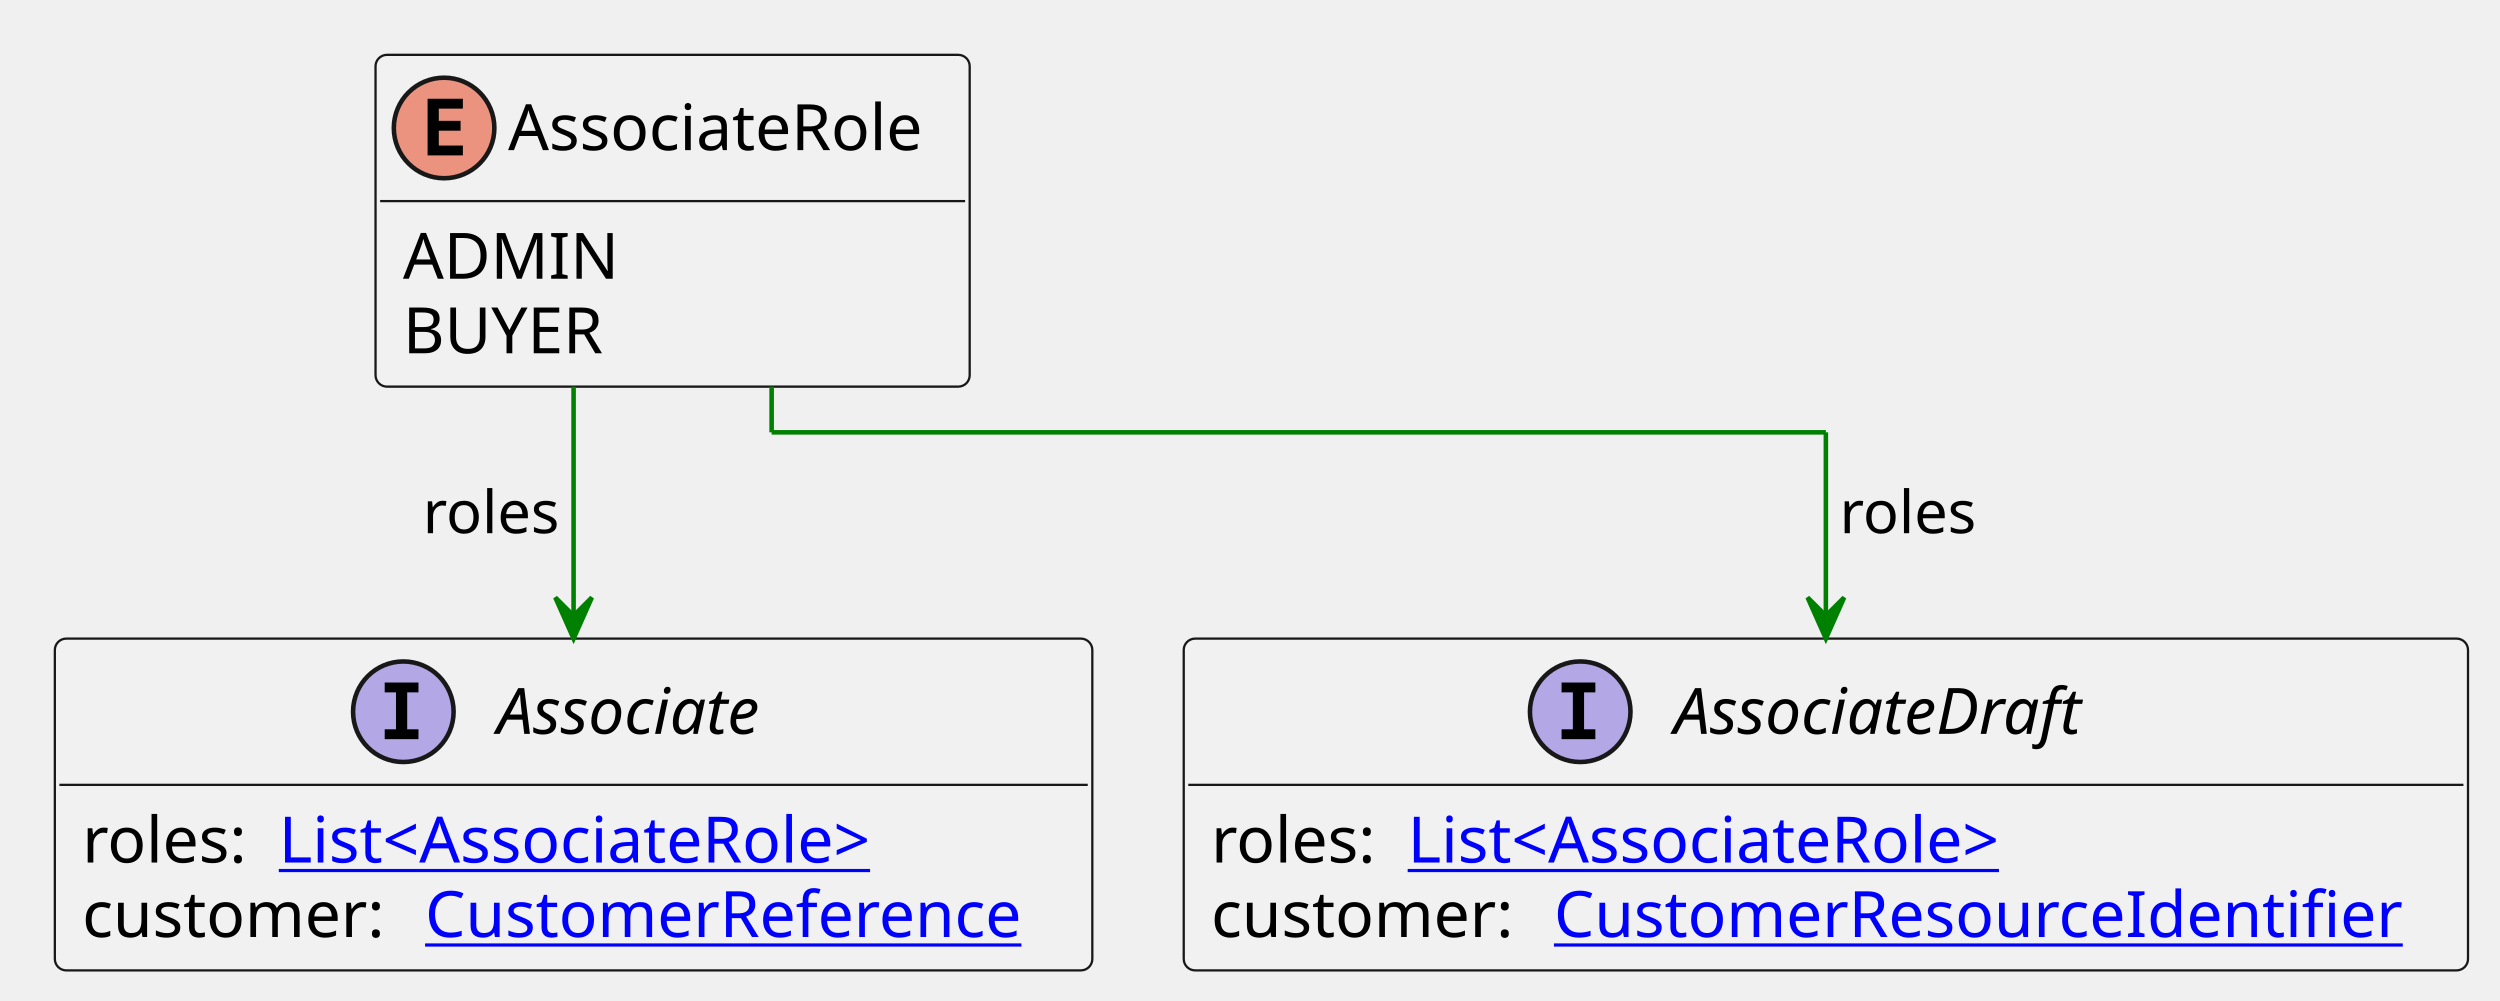
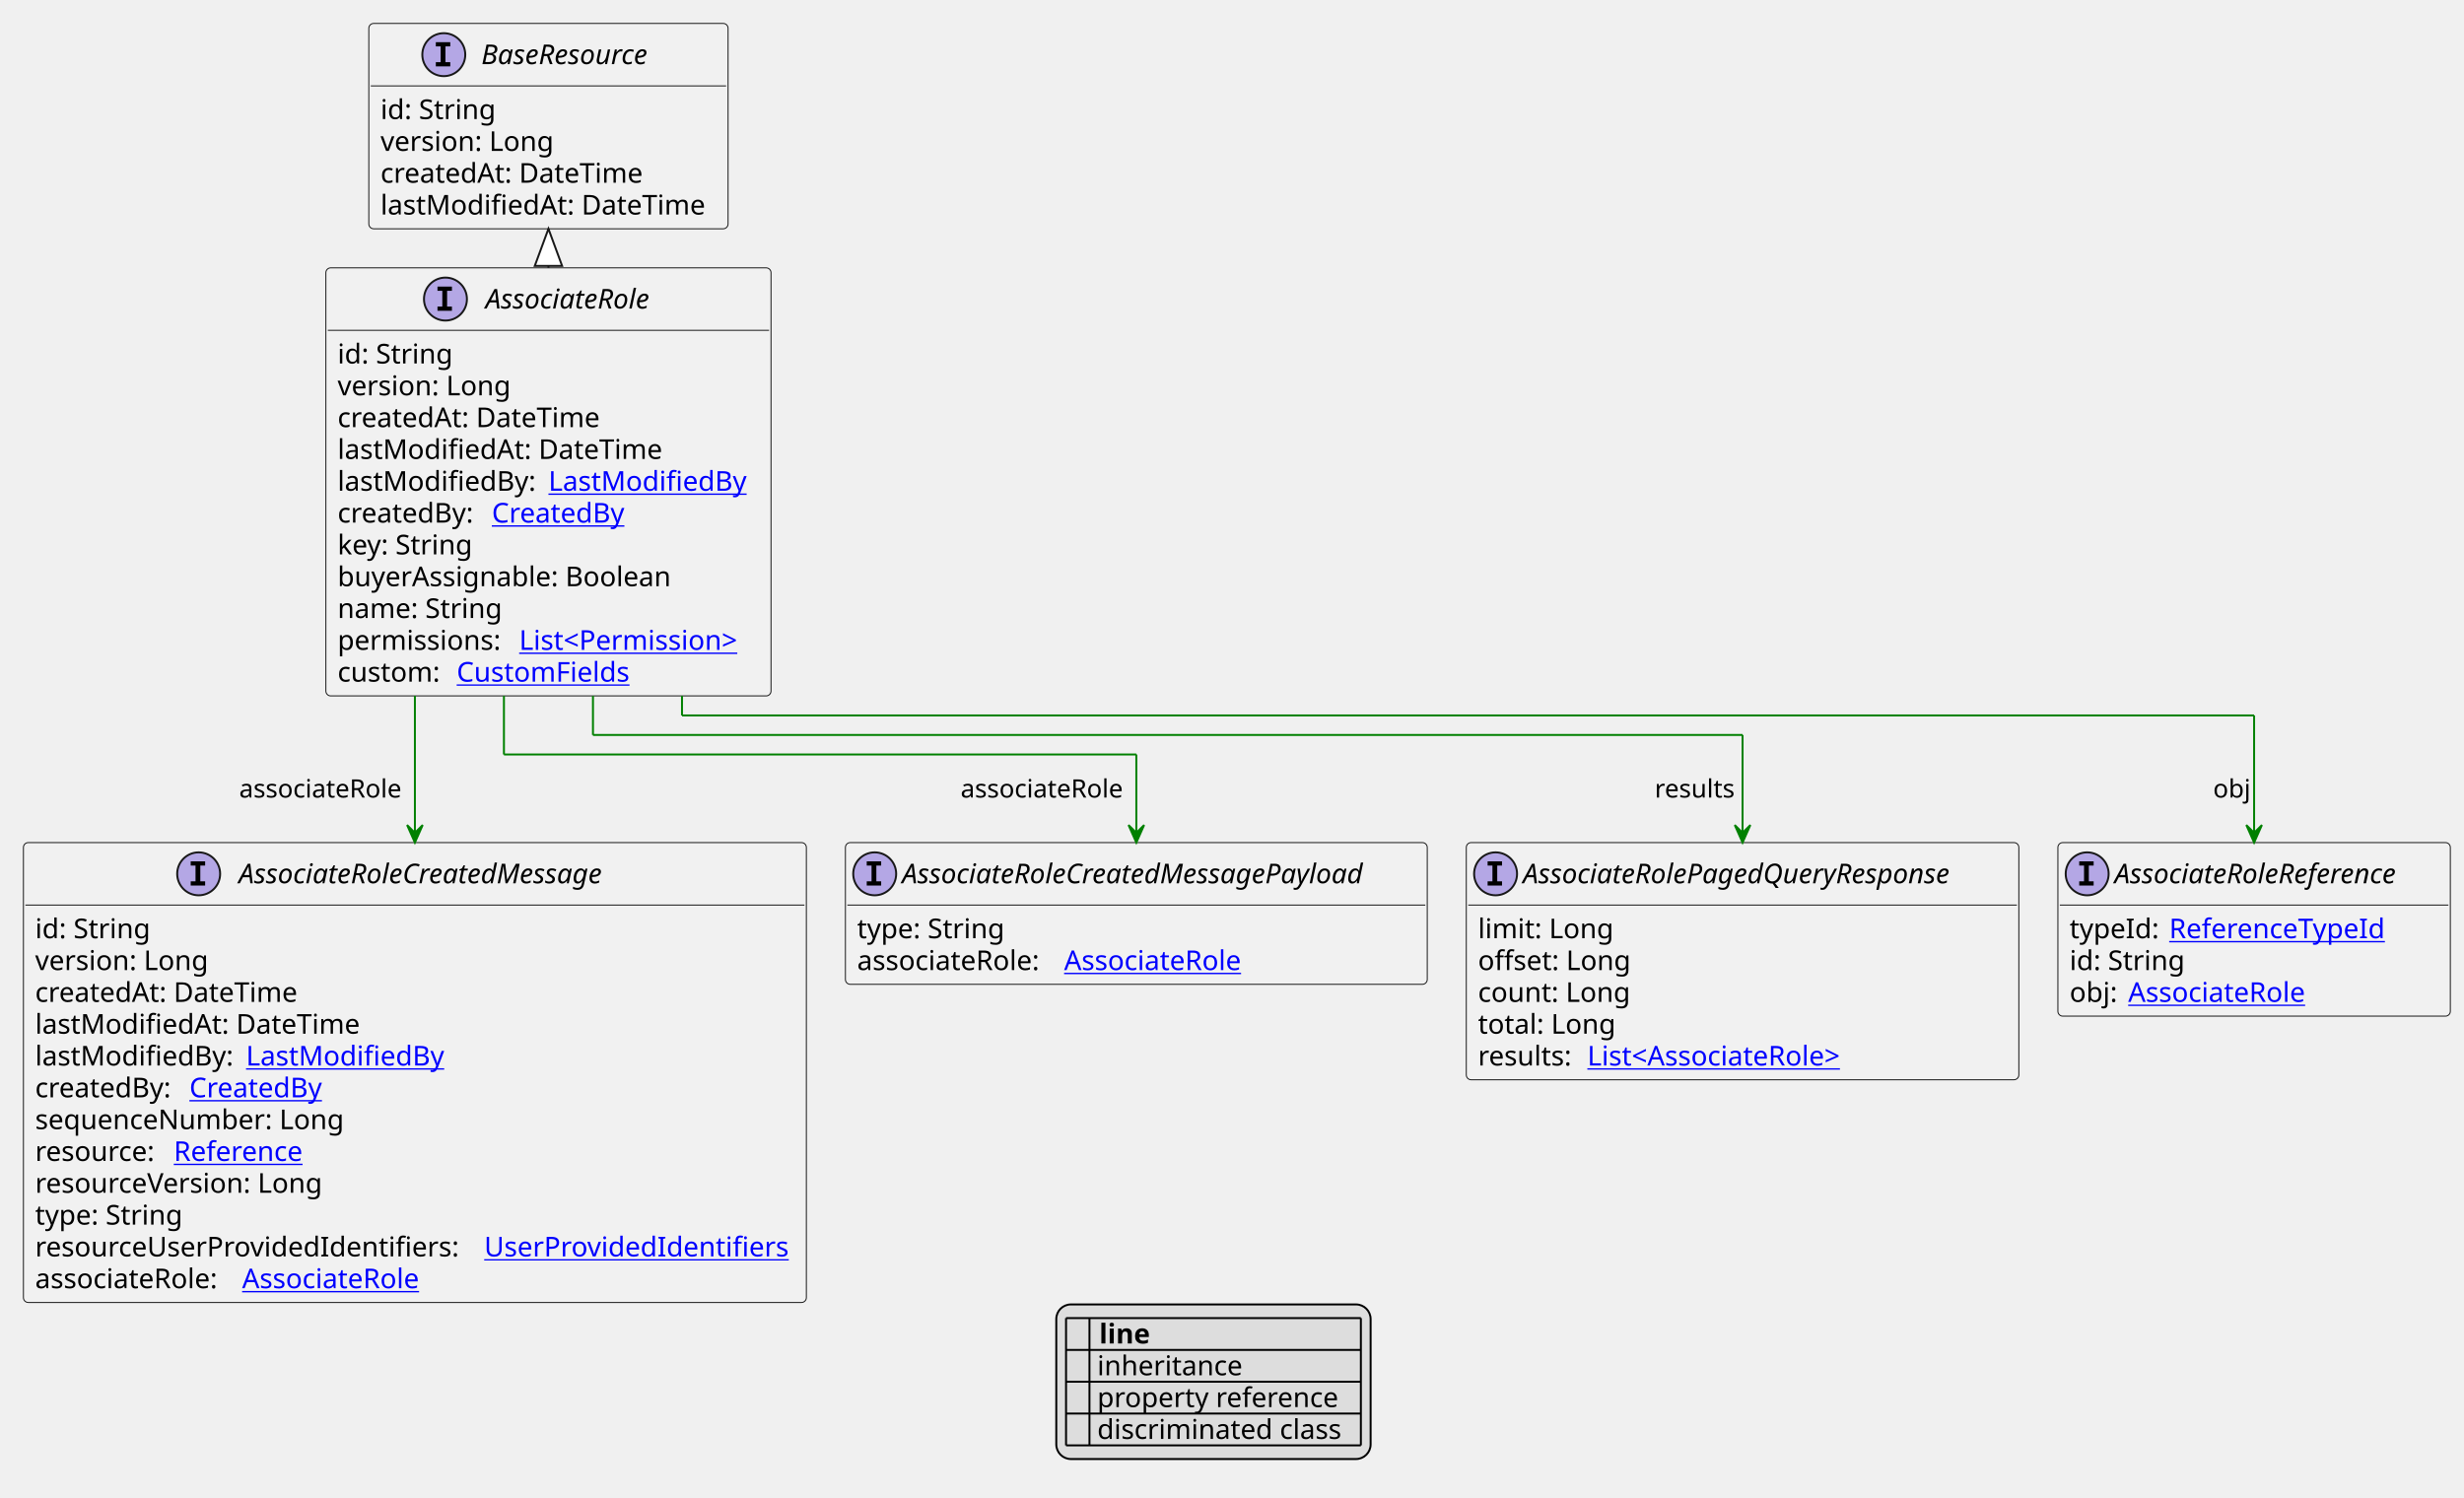
- <svg xmlns="http://www.w3.org/2000/svg" xmlns:xlink="http://www.w3.org/1999/xlink" contentStyleType="text/css" height="219px" preserveAspectRatio="none" style="width:547px;height:219px;background:#FFFFFF;" version="1.1" viewBox="0 0 547 219" width="547px" zoomAndPan="magnify">
-   <defs />
+ <svg xmlns="http://www.w3.org/2000/svg" xmlns:xlink="http://www.w3.org/1999/xlink" contentStyleType="text/css" height="767px" preserveAspectRatio="none" style="width:1262px;height:767px;background:#FFFFFF;" version="1.1" viewBox="0 0 1262 767" width="1262px" zoomAndPan="magnify">
+   <defs>
+     <filter height="1" id="bcazjddxw8cq00" width="1" x="0" y="0">
+       <feFlood flood-color="#000000" result="flood" />
+       <feComposite in="SourceGraphic" in2="flood" operator="over" />
+     </filter>
+     <filter height="1" id="bcazjddxw8cq01" width="1" x="0" y="0">
+       <feFlood flood-color="#008000" result="flood" />
+       <feComposite in="SourceGraphic" in2="flood" operator="over" />
+     </filter>
+     <filter height="1" id="bcazjddxw8cq02" width="1" x="0" y="0">
+       <feFlood flood-color="#0000FF" result="flood" />
+       <feComposite in="SourceGraphic" in2="flood" operator="over" />
+     </filter>
+   </defs>
  <g>
-     <g id="elem_AssociateRole">
-       <rect codeLine="3" fill="#F1F1F1" height="72.594" id="AssociateRole" rx="2.5" ry="2.5" style="stroke:#181818;stroke-width:0.5;" width="130" x="82.167" y="12" />
-       <ellipse cx="97.167" cy="28" fill="#EB937F" rx="11" ry="11" style="stroke:#181818;stroke-width:1.0;" />
-       <path d="M101.276,34 L93.557,34 L93.557,21.609 L101.276,21.609 L101.276,23.766 L96.01,23.766 L96.01,26.438 L100.776,26.438 L100.776,28.594 L96.01,28.594 L96.01,31.844 L101.276,31.844 L101.276,34 Z " fill="#000000" />
-       <text fill="#000000" font-family="sans-serif" font-size="14" lengthAdjust="spacing" textLength="98" x="111.167" y="32.847">AssociateRole</text>
-       <line style="stroke:#181818;stroke-width:0.5;" x1="83.167" x2="211.167" y1="44" y2="44" />
-       <text fill="#000000" font-family="sans-serif" font-size="14" lengthAdjust="spacing" textLength="45" x="88.167" y="60.995">ADMIN</text>
-       <text fill="#000000" font-family="sans-serif" font-size="14" lengthAdjust="spacing" textLength="48" x="88.167" y="77.292">BUYER</text>
-     </g>
-     <a href="Associate.svg" target="_top" title="Associate.svg" xlink:actuate="onRequest" xlink:href="Associate.svg" xlink:show="new" xlink:title="Associate.svg" xlink:type="simple">
-       <g id="elem_Associate">
-         <rect codeLine="7" fill="#F1F1F1" height="72.594" id="Associate" rx="2.5" ry="2.5" style="stroke:#181818;stroke-width:0.5;" width="227" x="12" y="139.727" />
-         <ellipse cx="88.25" cy="155.727" fill="#B4A7E5" rx="11" ry="11" style="stroke:#181818;stroke-width:1.0;" />
-         <path d="M84.172,151.492 L84.172,149.336 L91.562,149.336 L91.562,151.492 L89.094,151.492 L89.094,159.57 L91.562,159.57 L91.562,161.727 L84.172,161.727 L84.172,159.57 L86.641,159.57 L86.641,151.492 L84.172,151.492 Z " fill="#000000" />
-         <text fill="#000000" font-family="sans-serif" font-size="14" font-style="italic" lengthAdjust="spacing" textLength="66" x="108.75" y="160.573">Associate</text>
-         <line style="stroke:#181818;stroke-width:0.5;" x1="13" x2="238" y1="171.727" y2="171.727" />
-         <text fill="#000000" font-family="sans-serif" font-size="14" lengthAdjust="spacing" textLength="39" x="18" y="188.722">roles:</text>
-         <a href="AssociateRole.svg" target="_top" title="AssociateRole.svg" xlink:actuate="onRequest" xlink:href="AssociateRole.svg" xlink:show="new" xlink:title="AssociateRole.svg" xlink:type="simple">
-           <text fill="#0000FF" font-family="sans-serif" font-size="14" lengthAdjust="spacing" text-decoration="underline" textLength="145" x="61" y="188.722">List&lt;AssociateRole&gt;</text>
+     <a href="AssociateRole.svg" target="_top" title="AssociateRole.svg" xlink:actuate="onRequest" xlink:href="AssociateRole.svg" xlink:show="new" xlink:title="AssociateRole.svg" xlink:type="simple">
+       <g id="elem_AssociateRole">
+         <rect codeLine="10" fill="#F1F1F1" height="219.266" id="AssociateRole" rx="2.5" ry="2.5" style="stroke:#181818;stroke-width:0.5;" width="228" x="166.9" y="137.188" />
+         <ellipse cx="228.15" cy="153.188" fill="#B4A7E5" rx="11" ry="11" style="stroke:#181818;stroke-width:1.0;" />
+         <path d="M224.072,148.953 L224.072,146.797 L231.463,146.797 L231.463,148.953 L228.994,148.953 L228.994,157.031 L231.463,157.031 L231.463,159.188 L224.072,159.188 L224.072,157.031 L226.541,157.031 L226.541,148.953 L224.072,148.953 Z " fill="#000000" />
+         <text fill="#000000" font-family="sans-serif" font-size="14" font-style="italic" lengthAdjust="spacing" textLength="97" x="248.65" y="158.034">AssociateRole</text>
+         <line style="stroke:#181818;stroke-width:0.5;" x1="167.9" x2="393.9" y1="169.188" y2="169.188" />
+         <text fill="#000000" font-family="sans-serif" font-size="14" lengthAdjust="spacing" textLength="61" x="172.9" y="186.183">id: String</text>
+         <text fill="#000000" font-family="sans-serif" font-size="14" lengthAdjust="spacing" textLength="93" x="172.9" y="202.48">version: Long</text>
+         <text fill="#000000" font-family="sans-serif" font-size="14" lengthAdjust="spacing" textLength="143" x="172.9" y="218.776">createdAt: DateTime</text>
+         <text fill="#000000" font-family="sans-serif" font-size="14" lengthAdjust="spacing" textLength="172" x="172.9" y="235.073">lastModifiedAt: DateTime</text>
+         <text fill="#000000" font-family="sans-serif" font-size="14" lengthAdjust="spacing" textLength="104" x="172.9" y="251.37">lastModifiedBy:</text>
+         <a href="LastModifiedBy.svg" target="_top" title="LastModifiedBy.svg" xlink:actuate="onRequest" xlink:href="LastModifiedBy.svg" xlink:show="new" xlink:title="LastModifiedBy.svg" xlink:type="simple">
+           <text fill="#0000FF" font-family="sans-serif" font-size="14" lengthAdjust="spacing" text-decoration="underline" textLength="103" x="280.9" y="251.37">LastModifiedBy</text>
        </a>
-         <text fill="#000000" font-family="sans-serif" font-size="14" lengthAdjust="spacing" textLength="71" x="18" y="205.019">customer:</text>
-         <a href="CustomerReference.svg" target="_top" title="CustomerReference.svg" xlink:actuate="onRequest" xlink:href="CustomerReference.svg" xlink:show="new" xlink:title="CustomerReference.svg" xlink:type="simple">
-           <text fill="#0000FF" font-family="sans-serif" font-size="14" lengthAdjust="spacing" text-decoration="underline" textLength="140" x="93" y="205.019">CustomerReference</text>
+         <text fill="#000000" font-family="sans-serif" font-size="14" lengthAdjust="spacing" textLength="75" x="172.9" y="267.667">createdBy:</text>
+         <a href="CreatedBy.svg" target="_top" title="CreatedBy.svg" xlink:actuate="onRequest" xlink:href="CreatedBy.svg" xlink:show="new" xlink:title="CreatedBy.svg" xlink:type="simple">
+           <text fill="#0000FF" font-family="sans-serif" font-size="14" lengthAdjust="spacing" text-decoration="underline" textLength="72" x="251.9" y="267.667">CreatedBy</text>
+         </a>
+         <text fill="#000000" font-family="sans-serif" font-size="14" lengthAdjust="spacing" textLength="73" x="172.9" y="283.964">key: String</text>
+         <text fill="#000000" font-family="sans-serif" font-size="14" lengthAdjust="spacing" textLength="180" x="172.9" y="300.261">buyerAssignable: Boolean</text>
+         <text fill="#000000" font-family="sans-serif" font-size="14" lengthAdjust="spacing" textLength="88" x="172.9" y="316.558">name: String</text>
+         <text fill="#000000" font-family="sans-serif" font-size="14" lengthAdjust="spacing" textLength="89" x="172.9" y="332.854">permissions:</text>
+         <a href="Permission.svg" target="_top" title="Permission.svg" xlink:actuate="onRequest" xlink:href="Permission.svg" xlink:show="new" xlink:title="Permission.svg" xlink:type="simple">
+           <text fill="#0000FF" font-family="sans-serif" font-size="14" lengthAdjust="spacing" text-decoration="underline" textLength="123" x="265.9" y="332.854">List&lt;Permission&gt;</text>
+         </a>
+         <text fill="#000000" font-family="sans-serif" font-size="14" lengthAdjust="spacing" textLength="57" x="172.9" y="349.151">custom:</text>
+         <a href="CustomFields.svg" target="_top" title="CustomFields.svg" xlink:actuate="onRequest" xlink:href="CustomFields.svg" xlink:show="new" xlink:title="CustomFields.svg" xlink:type="simple">
+           <text fill="#0000FF" font-family="sans-serif" font-size="14" lengthAdjust="spacing" text-decoration="underline" textLength="94" x="233.9" y="349.151">CustomFields</text>
        </a>
      </g>
    </a>
-     <a href="AssociateDraft.svg" target="_top" title="AssociateDraft.svg" xlink:actuate="onRequest" xlink:href="AssociateDraft.svg" xlink:show="new" xlink:title="AssociateDraft.svg" xlink:type="simple">
-       <g id="elem_AssociateDraft">
-         <rect codeLine="11" fill="#F1F1F1" height="72.594" id="AssociateDraft" rx="2.5" ry="2.5" style="stroke:#181818;stroke-width:0.5;" width="281" x="259" y="139.727" />
-         <ellipse cx="345.75" cy="155.727" fill="#B4A7E5" rx="11" ry="11" style="stroke:#181818;stroke-width:1.0;" />
-         <path d="M341.672,151.492 L341.672,149.336 L349.062,149.336 L349.062,151.492 L346.594,151.492 L346.594,159.57 L349.062,159.57 L349.062,161.727 L341.672,161.727 L341.672,159.57 L344.141,159.57 L344.141,151.492 L341.672,151.492 Z " fill="#000000" />
-         <text fill="#000000" font-family="sans-serif" font-size="14" font-style="italic" lengthAdjust="spacing" textLength="99" x="366.25" y="160.573">AssociateDraft</text>
-         <line style="stroke:#181818;stroke-width:0.5;" x1="260" x2="539" y1="171.727" y2="171.727" />
-         <text fill="#000000" font-family="sans-serif" font-size="14" lengthAdjust="spacing" textLength="39" x="265" y="188.722">roles:</text>
+     <a href="BaseResource.svg" target="_top" title="BaseResource.svg" xlink:actuate="onRequest" xlink:href="BaseResource.svg" xlink:show="new" xlink:title="BaseResource.svg" xlink:type="simple">
+       <g id="elem_BaseResource">
+         <rect codeLine="23" fill="#F1F1F1" height="105.188" id="BaseResource" rx="2.5" ry="2.5" style="stroke:#181818;stroke-width:0.5;" width="184" x="188.9" y="12" />
+         <ellipse cx="227.3" cy="28" fill="#B4A7E5" rx="11" ry="11" style="stroke:#181818;stroke-width:1.0;" />
+         <path d="M223.222,23.766 L223.222,21.609 L230.613,21.609 L230.613,23.766 L228.144,23.766 L228.144,31.844 L230.613,31.844 L230.613,34 L223.222,34 L223.222,31.844 L225.691,31.844 L225.691,23.766 L223.222,23.766 Z " fill="#000000" />
+         <text fill="#000000" font-family="sans-serif" font-size="14" font-style="italic" lengthAdjust="spacing" textLength="100" x="246.5" y="32.847">BaseResource</text>
+         <line style="stroke:#181818;stroke-width:0.5;" x1="189.9" x2="371.9" y1="44" y2="44" />
+         <text fill="#000000" font-family="sans-serif" font-size="14" lengthAdjust="spacing" textLength="61" x="194.9" y="60.995">id: String</text>
+         <text fill="#000000" font-family="sans-serif" font-size="14" lengthAdjust="spacing" textLength="93" x="194.9" y="77.292">version: Long</text>
+         <text fill="#000000" font-family="sans-serif" font-size="14" lengthAdjust="spacing" textLength="143" x="194.9" y="93.589">createdAt: DateTime</text>
+         <text fill="#000000" font-family="sans-serif" font-size="14" lengthAdjust="spacing" textLength="172" x="194.9" y="109.886">lastModifiedAt: DateTime</text>
+       </g>
+     </a>
+     <a href="AssociateRolePagedQueryResponse.svg" target="_top" title="AssociateRolePagedQueryResponse.svg" xlink:actuate="onRequest" xlink:href="AssociateRolePagedQueryResponse.svg" xlink:show="new" xlink:title="AssociateRolePagedQueryResponse.svg" xlink:type="simple">
+       <g id="elem_AssociateRolePagedQueryResponse">
+         <rect codeLine="31" fill="#F1F1F1" height="121.484" id="AssociateRolePagedQueryResponse" rx="2.5" ry="2.5" style="stroke:#181818;stroke-width:0.5;" width="283" x="751" y="431.586" />
+         <ellipse cx="766" cy="447.586" fill="#B4A7E5" rx="11" ry="11" style="stroke:#181818;stroke-width:1.0;" />
+         <path d="M761.922,443.352 L761.922,441.195 L769.312,441.195 L769.312,443.352 L766.844,443.352 L766.844,451.43 L769.312,451.43 L769.312,453.586 L761.922,453.586 L761.922,451.43 L764.391,451.43 L764.391,443.352 L761.922,443.352 Z " fill="#000000" />
+         <text fill="#000000" font-family="sans-serif" font-size="14" font-style="italic" lengthAdjust="spacing" textLength="251" x="780" y="452.433">AssociateRolePagedQueryResponse</text>
+         <line style="stroke:#181818;stroke-width:0.5;" x1="752" x2="1033" y1="463.586" y2="463.586" />
+         <text fill="#000000" font-family="sans-serif" font-size="14" lengthAdjust="spacing" textLength="70" x="757" y="480.581">limit: Long</text>
+         <text fill="#000000" font-family="sans-serif" font-size="14" lengthAdjust="spacing" textLength="82" x="757" y="496.878">offset: Long</text>
+         <text fill="#000000" font-family="sans-serif" font-size="14" lengthAdjust="spacing" textLength="83" x="757" y="513.175">count: Long</text>
+         <text fill="#000000" font-family="sans-serif" font-size="14" lengthAdjust="spacing" textLength="73" x="757" y="529.472">total: Long</text>
+         <text fill="#000000" font-family="sans-serif" font-size="14" lengthAdjust="spacing" textLength="52" x="757" y="545.769">results:</text>
        <a href="AssociateRole.svg" target="_top" title="AssociateRole.svg" xlink:actuate="onRequest" xlink:href="AssociateRole.svg" xlink:show="new" xlink:title="AssociateRole.svg" xlink:type="simple">
-           <text fill="#0000FF" font-family="sans-serif" font-size="14" lengthAdjust="spacing" text-decoration="underline" textLength="145" x="308" y="188.722">List&lt;AssociateRole&gt;</text>
-         </a>
-         <text fill="#000000" font-family="sans-serif" font-size="14" lengthAdjust="spacing" textLength="71" x="265" y="205.019">customer:</text>
-         <a href="CustomerResourceIdentifier.svg" target="_top" title="CustomerResourceIdentifier.svg" xlink:actuate="onRequest" xlink:href="CustomerResourceIdentifier.svg" xlink:show="new" xlink:title="CustomerResourceIdentifier.svg" xlink:type="simple">
-           <text fill="#0000FF" font-family="sans-serif" font-size="14" lengthAdjust="spacing" text-decoration="underline" textLength="194" x="340" y="205.019">CustomerResourceIdentifier</text>
+           <text fill="#0000FF" font-family="sans-serif" font-size="14" lengthAdjust="spacing" text-decoration="underline" textLength="145" x="813" y="545.769">List&lt;AssociateRole&gt;</text>
        </a>
      </g>
    </a>
-     <line style="stroke:#008000;stroke-width:1.0;" x1="125.5" x2="125.5" y1="84.594" y2="139.727" />
-     <polygon fill="#008000" points="125.5,139.727,129.5,130.727,125.5,134.727,121.5,130.727,125.5,139.727" style="stroke:#008000;stroke-width:1.0;" />
-     <text fill="#000000" font-family="sans-serif" font-size="13" lengthAdjust="spacing" textLength="31" x="92.5" y="116.661">roles</text>
-     <line style="stroke:#008000;stroke-width:1.0;" x1="168.833" x2="168.833" y1="84.594" y2="94.594" />
-     <line style="stroke:#008000;stroke-width:1.0;" x1="168.833" x2="399.5" y1="94.594" y2="94.594" />
-     <line style="stroke:#008000;stroke-width:1.0;" x1="399.5" x2="399.5" y1="94.594" y2="139.727" />
-     <polygon fill="#008000" points="399.5,139.727,403.5,130.727,399.5,134.727,395.5,130.727,399.5,139.727" style="stroke:#008000;stroke-width:1.0;" />
-     <text fill="#000000" font-family="sans-serif" font-size="13" lengthAdjust="spacing" textLength="31" x="402.5" y="116.661">roles</text>
+     <a href="AssociateRoleReference.svg" target="_top" title="AssociateRoleReference.svg" xlink:actuate="onRequest" xlink:href="AssociateRoleReference.svg" xlink:show="new" xlink:title="AssociateRoleReference.svg" xlink:type="simple">
+       <g id="elem_AssociateRoleReference">
+         <rect codeLine="38" fill="#F1F1F1" height="88.891" id="AssociateRoleReference" rx="2.5" ry="2.5" style="stroke:#181818;stroke-width:0.5;" width="201" x="1054" y="431.586" />
+         <ellipse cx="1069" cy="447.586" fill="#B4A7E5" rx="11" ry="11" style="stroke:#181818;stroke-width:1.0;" />
+         <path d="M1064.922,443.352 L1064.922,441.195 L1072.312,441.195 L1072.312,443.352 L1069.844,443.352 L1069.844,451.43 L1072.312,451.43 L1072.312,453.586 L1064.922,453.586 L1064.922,451.43 L1067.391,451.43 L1067.391,443.352 L1064.922,443.352 Z " fill="#000000" />
+         <text fill="#000000" font-family="sans-serif" font-size="14" font-style="italic" lengthAdjust="spacing" textLength="169" x="1083" y="452.433">AssociateRoleReference</text>
+         <line style="stroke:#181818;stroke-width:0.5;" x1="1055" x2="1254" y1="463.586" y2="463.586" />
+         <text fill="#000000" font-family="sans-serif" font-size="14" lengthAdjust="spacing" textLength="47" x="1060" y="480.581">typeId:</text>
+         <a href="ReferenceTypeId.svg" target="_top" title="ReferenceTypeId.svg" xlink:actuate="onRequest" xlink:href="ReferenceTypeId.svg" xlink:show="new" xlink:title="ReferenceTypeId.svg" xlink:type="simple">
+           <text fill="#0000FF" font-family="sans-serif" font-size="14" lengthAdjust="spacing" text-decoration="underline" textLength="118" x="1111" y="480.581">ReferenceTypeId</text>
+         </a>
+         <text fill="#000000" font-family="sans-serif" font-size="14" lengthAdjust="spacing" textLength="61" x="1060" y="496.878">id: String</text>
+         <text fill="#000000" font-family="sans-serif" font-size="14" lengthAdjust="spacing" textLength="26" x="1060" y="513.175">obj:</text>
+         <a href="AssociateRole.svg" target="_top" title="AssociateRole.svg" xlink:actuate="onRequest" xlink:href="AssociateRole.svg" xlink:show="new" xlink:title="AssociateRole.svg" xlink:type="simple">
+           <text fill="#0000FF" font-family="sans-serif" font-size="14" lengthAdjust="spacing" text-decoration="underline" textLength="98" x="1090" y="513.175">AssociateRole</text>
+         </a>
+       </g>
+     </a>
+     <a href="AssociateRoleCreatedMessage.svg" target="_top" title="AssociateRoleCreatedMessage.svg" xlink:actuate="onRequest" xlink:href="AssociateRoleCreatedMessage.svg" xlink:show="new" xlink:title="AssociateRoleCreatedMessage.svg" xlink:type="simple">
+       <g id="elem_AssociateRoleCreatedMessage">
+         <rect codeLine="43" fill="#F1F1F1" height="235.562" id="AssociateRoleCreatedMessage" rx="2.5" ry="2.5" style="stroke:#181818;stroke-width:0.5;" width="401" x="12" y="431.586" />
+         <ellipse cx="101.75" cy="447.586" fill="#B4A7E5" rx="11" ry="11" style="stroke:#181818;stroke-width:1.0;" />
+         <path d="M97.672,443.352 L97.672,441.195 L105.062,441.195 L105.062,443.352 L102.594,443.352 L102.594,451.43 L105.062,451.43 L105.062,453.586 L97.672,453.586 L97.672,451.43 L100.141,451.43 L100.141,443.352 L97.672,443.352 Z " fill="#000000" />
+         <text fill="#000000" font-family="sans-serif" font-size="14" font-style="italic" lengthAdjust="spacing" textLength="213" x="122.25" y="452.433">AssociateRoleCreatedMessage</text>
+         <line style="stroke:#181818;stroke-width:0.5;" x1="13" x2="412" y1="463.586" y2="463.586" />
+         <text fill="#000000" font-family="sans-serif" font-size="14" lengthAdjust="spacing" textLength="61" x="18" y="480.581">id: String</text>
+         <text fill="#000000" font-family="sans-serif" font-size="14" lengthAdjust="spacing" textLength="93" x="18" y="496.878">version: Long</text>
+         <text fill="#000000" font-family="sans-serif" font-size="14" lengthAdjust="spacing" textLength="143" x="18" y="513.175">createdAt: DateTime</text>
+         <text fill="#000000" font-family="sans-serif" font-size="14" lengthAdjust="spacing" textLength="172" x="18" y="529.472">lastModifiedAt: DateTime</text>
+         <text fill="#000000" font-family="sans-serif" font-size="14" lengthAdjust="spacing" textLength="104" x="18" y="545.769">lastModifiedBy:</text>
+         <a href="LastModifiedBy.svg" target="_top" title="LastModifiedBy.svg" xlink:actuate="onRequest" xlink:href="LastModifiedBy.svg" xlink:show="new" xlink:title="LastModifiedBy.svg" xlink:type="simple">
+           <text fill="#0000FF" font-family="sans-serif" font-size="14" lengthAdjust="spacing" text-decoration="underline" textLength="103" x="126" y="545.769">LastModifiedBy</text>
+         </a>
+         <text fill="#000000" font-family="sans-serif" font-size="14" lengthAdjust="spacing" textLength="75" x="18" y="562.065">createdBy:</text>
+         <a href="CreatedBy.svg" target="_top" title="CreatedBy.svg" xlink:actuate="onRequest" xlink:href="CreatedBy.svg" xlink:show="new" xlink:title="CreatedBy.svg" xlink:type="simple">
+           <text fill="#0000FF" font-family="sans-serif" font-size="14" lengthAdjust="spacing" text-decoration="underline" textLength="72" x="97" y="562.065">CreatedBy</text>
+         </a>
+         <text fill="#000000" font-family="sans-serif" font-size="14" lengthAdjust="spacing" textLength="168" x="18" y="578.362">sequenceNumber: Long</text>
+         <text fill="#000000" font-family="sans-serif" font-size="14" lengthAdjust="spacing" textLength="67" x="18" y="594.659">resource:</text>
+         <a href="Reference.svg" target="_top" title="Reference.svg" xlink:actuate="onRequest" xlink:href="Reference.svg" xlink:show="new" xlink:title="Reference.svg" xlink:type="simple">
+           <text fill="#0000FF" font-family="sans-serif" font-size="14" lengthAdjust="spacing" text-decoration="underline" textLength="72" x="89" y="594.659">Reference</text>
+         </a>
+         <text fill="#000000" font-family="sans-serif" font-size="14" lengthAdjust="spacing" textLength="157" x="18" y="610.956">resourceVersion: Long</text>
+         <text fill="#000000" font-family="sans-serif" font-size="14" lengthAdjust="spacing" textLength="79" x="18" y="627.253">type: String</text>
+         <text fill="#000000" font-family="sans-serif" font-size="14" lengthAdjust="spacing" textLength="226" x="18" y="643.55">resourceUserProvidedIdentifiers:</text>
+         <a href="UserProvidedIdentifiers.svg" target="_top" title="UserProvidedIdentifiers.svg" xlink:actuate="onRequest" xlink:href="UserProvidedIdentifiers.svg" xlink:show="new" xlink:title="UserProvidedIdentifiers.svg" xlink:type="simple">
+           <text fill="#0000FF" font-family="sans-serif" font-size="14" lengthAdjust="spacing" text-decoration="underline" textLength="159" x="248" y="643.55">UserProvidedIdentifiers</text>
+         </a>
+         <text fill="#000000" font-family="sans-serif" font-size="14" lengthAdjust="spacing" textLength="102" x="18" y="659.847">associateRole:</text>
+         <a href="AssociateRole.svg" target="_top" title="AssociateRole.svg" xlink:actuate="onRequest" xlink:href="AssociateRole.svg" xlink:show="new" xlink:title="AssociateRole.svg" xlink:type="simple">
+           <text fill="#0000FF" font-family="sans-serif" font-size="14" lengthAdjust="spacing" text-decoration="underline" textLength="98" x="124" y="659.847">AssociateRole</text>
+         </a>
+       </g>
+     </a>
+     <a href="AssociateRoleCreatedMessagePayload.svg" target="_top" title="AssociateRoleCreatedMessagePayload.svg" xlink:actuate="onRequest" xlink:href="AssociateRoleCreatedMessagePayload.svg" xlink:show="new" xlink:title="AssociateRoleCreatedMessagePayload.svg" xlink:type="simple">
+       <g id="elem_AssociateRoleCreatedMessagePayload">
+         <rect codeLine="57" fill="#F1F1F1" height="72.594" id="AssociateRoleCreatedMessagePayload" rx="2.5" ry="2.5" style="stroke:#181818;stroke-width:0.5;" width="298" x="433" y="431.586" />
+         <ellipse cx="448" cy="447.586" fill="#B4A7E5" rx="11" ry="11" style="stroke:#181818;stroke-width:1.0;" />
+         <path d="M443.922,443.352 L443.922,441.195 L451.312,441.195 L451.312,443.352 L448.844,443.352 L448.844,451.43 L451.312,451.43 L451.312,453.586 L443.922,453.586 L443.922,451.43 L446.391,451.43 L446.391,443.352 L443.922,443.352 Z " fill="#000000" />
+         <text fill="#000000" font-family="sans-serif" font-size="14" font-style="italic" lengthAdjust="spacing" textLength="266" x="462" y="452.433">AssociateRoleCreatedMessagePayload</text>
+         <line style="stroke:#181818;stroke-width:0.5;" x1="434" x2="730" y1="463.586" y2="463.586" />
+         <text fill="#000000" font-family="sans-serif" font-size="14" lengthAdjust="spacing" textLength="79" x="439" y="480.581">type: String</text>
+         <text fill="#000000" font-family="sans-serif" font-size="14" lengthAdjust="spacing" textLength="102" x="439" y="496.878">associateRole:</text>
+         <a href="AssociateRole.svg" target="_top" title="AssociateRole.svg" xlink:actuate="onRequest" xlink:href="AssociateRole.svg" xlink:show="new" xlink:title="AssociateRole.svg" xlink:type="simple">
+           <text fill="#0000FF" font-family="sans-serif" font-size="14" lengthAdjust="spacing" text-decoration="underline" textLength="98" x="545" y="496.878">AssociateRole</text>
+         </a>
+       </g>
+     </a>
+     <line style="stroke:#181818;stroke-width:1.0;" x1="280.9" x2="280.9" y1="117.188" y2="137.188" />
+     <polygon fill="#FFFFFF" points="280.9,117.188,273.9,136.188,287.9,136.188,280.9,117.188" style="stroke:#181818;stroke-width:1.0;" />
+     <line style="stroke:#008000;stroke-width:1.0;" x1="303.7" x2="303.7" y1="356.453" y2="376.453" />
+     <line style="stroke:#008000;stroke-width:1.0;" x1="303.7" x2="892.5" y1="376.453" y2="376.453" />
+     <line style="stroke:#008000;stroke-width:1.0;" x1="892.5" x2="892.5" y1="376.453" y2="431.586" />
+     <polygon fill="#008000" points="892.5,431.586,896.5,422.586,892.5,426.586,888.5,422.586,892.5,431.586" style="stroke:#008000;stroke-width:1.0;" />
+     <text fill="#000000" font-family="sans-serif" font-size="13" lengthAdjust="spacing" textLength="43" x="847.5" y="408.52">results</text>
+     <line style="stroke:#008000;stroke-width:1.0;" x1="349.3" x2="349.3" y1="356.453" y2="366.453" />
+     <line style="stroke:#008000;stroke-width:1.0;" x1="349.3" x2="1154.5" y1="366.453" y2="366.453" />
+     <line style="stroke:#008000;stroke-width:1.0;" x1="1154.5" x2="1154.5" y1="366.453" y2="431.586" />
+     <polygon fill="#008000" points="1154.5,431.586,1158.5,422.586,1154.5,426.586,1150.5,422.586,1154.5,431.586" style="stroke:#008000;stroke-width:1.0;" />
+     <text fill="#000000" font-family="sans-serif" font-size="13" lengthAdjust="spacing" textLength="19" x="1133.5" y="408.52">obj</text>
+     <line style="stroke:#008000;stroke-width:1.0;" x1="212.5" x2="212.5" y1="356.453" y2="431.586" />
+     <polygon fill="#008000" points="212.5,431.586,216.5,422.586,212.5,426.586,208.5,422.586,212.5,431.586" style="stroke:#008000;stroke-width:1.0;" />
+     <text fill="#000000" font-family="sans-serif" font-size="13" lengthAdjust="spacing" textLength="88" x="122.5" y="408.52">associateRole</text>
+     <line style="stroke:#008000;stroke-width:1.0;" x1="258.1" x2="258.1" y1="356.453" y2="386.453" />
+     <line style="stroke:#008000;stroke-width:1.0;" x1="258.1" x2="582" y1="386.453" y2="386.453" />
+     <line style="stroke:#008000;stroke-width:1.0;" x1="582" x2="582" y1="386.453" y2="431.586" />
+     <polygon fill="#008000" points="582,431.586,586,422.586,582,426.586,578,422.586,582,431.586" style="stroke:#008000;stroke-width:1.0;" />
+     <text fill="#000000" font-family="sans-serif" font-size="13" lengthAdjust="spacing" textLength="88" x="492" y="408.52">associateRole</text>
+     <rect fill="#DDDDDD" height="79.188" id="_legend" rx="7.5" ry="7.5" style="stroke:#000000;stroke-width:1.0;" width="161" x="541" y="668.148" />
+     <text fill="#000000" font-family="sans-serif" font-size="14" font-weight="bold" lengthAdjust="spacing" textLength="5" x="546" y="688.144"> </text>
+     <text fill="#000000" font-family="sans-serif" font-size="14" font-weight="bold" lengthAdjust="spacing" textLength="28" x="563" y="688.144">line</text>
+     <text fill="#000000" filter="url(#bcazjddxw8cq00)" font-family="sans-serif" font-size="14" lengthAdjust="spacing" textLength="12" x="546" y="704.44">   </text>
+     <text fill="#000000" font-family="sans-serif" font-size="14" lengthAdjust="spacing" textLength="77" x="562" y="704.44">inheritance</text>
+     <text fill="#000000" filter="url(#bcazjddxw8cq01)" font-family="sans-serif" font-size="14" lengthAdjust="spacing" textLength="12" x="546" y="720.737">   </text>
+     <text fill="#000000" font-family="sans-serif" font-size="14" lengthAdjust="spacing" textLength="129" x="562" y="720.737">property reference</text>
+     <text fill="#000000" filter="url(#bcazjddxw8cq02)" font-family="sans-serif" font-size="14" lengthAdjust="spacing" textLength="12" x="546" y="737.034">   </text>
+     <text fill="#000000" font-family="sans-serif" font-size="14" lengthAdjust="spacing" textLength="131" x="562" y="737.034">discriminated class</text>
+     <line style="stroke:#000000;stroke-width:1.0;" x1="546" x2="697" y1="675.148" y2="675.148" />
+     <line style="stroke:#000000;stroke-width:1.0;" x1="546" x2="697" y1="691.445" y2="691.445" />
+     <line style="stroke:#000000;stroke-width:1.0;" x1="546" x2="697" y1="707.742" y2="707.742" />
+     <line style="stroke:#000000;stroke-width:1.0;" x1="546" x2="697" y1="724.039" y2="724.039" />
+     <line style="stroke:#000000;stroke-width:1.0;" x1="546" x2="697" y1="740.336" y2="740.336" />
+     <line style="stroke:#000000;stroke-width:1.0;" x1="546" x2="546" y1="675.148" y2="740.336" />
+     <line style="stroke:#000000;stroke-width:1.0;" x1="558" x2="558" y1="675.148" y2="740.336" />
+     <line style="stroke:#000000;stroke-width:1.0;" x1="697" x2="697" y1="675.148" y2="740.336" />
  </g>
</svg>
